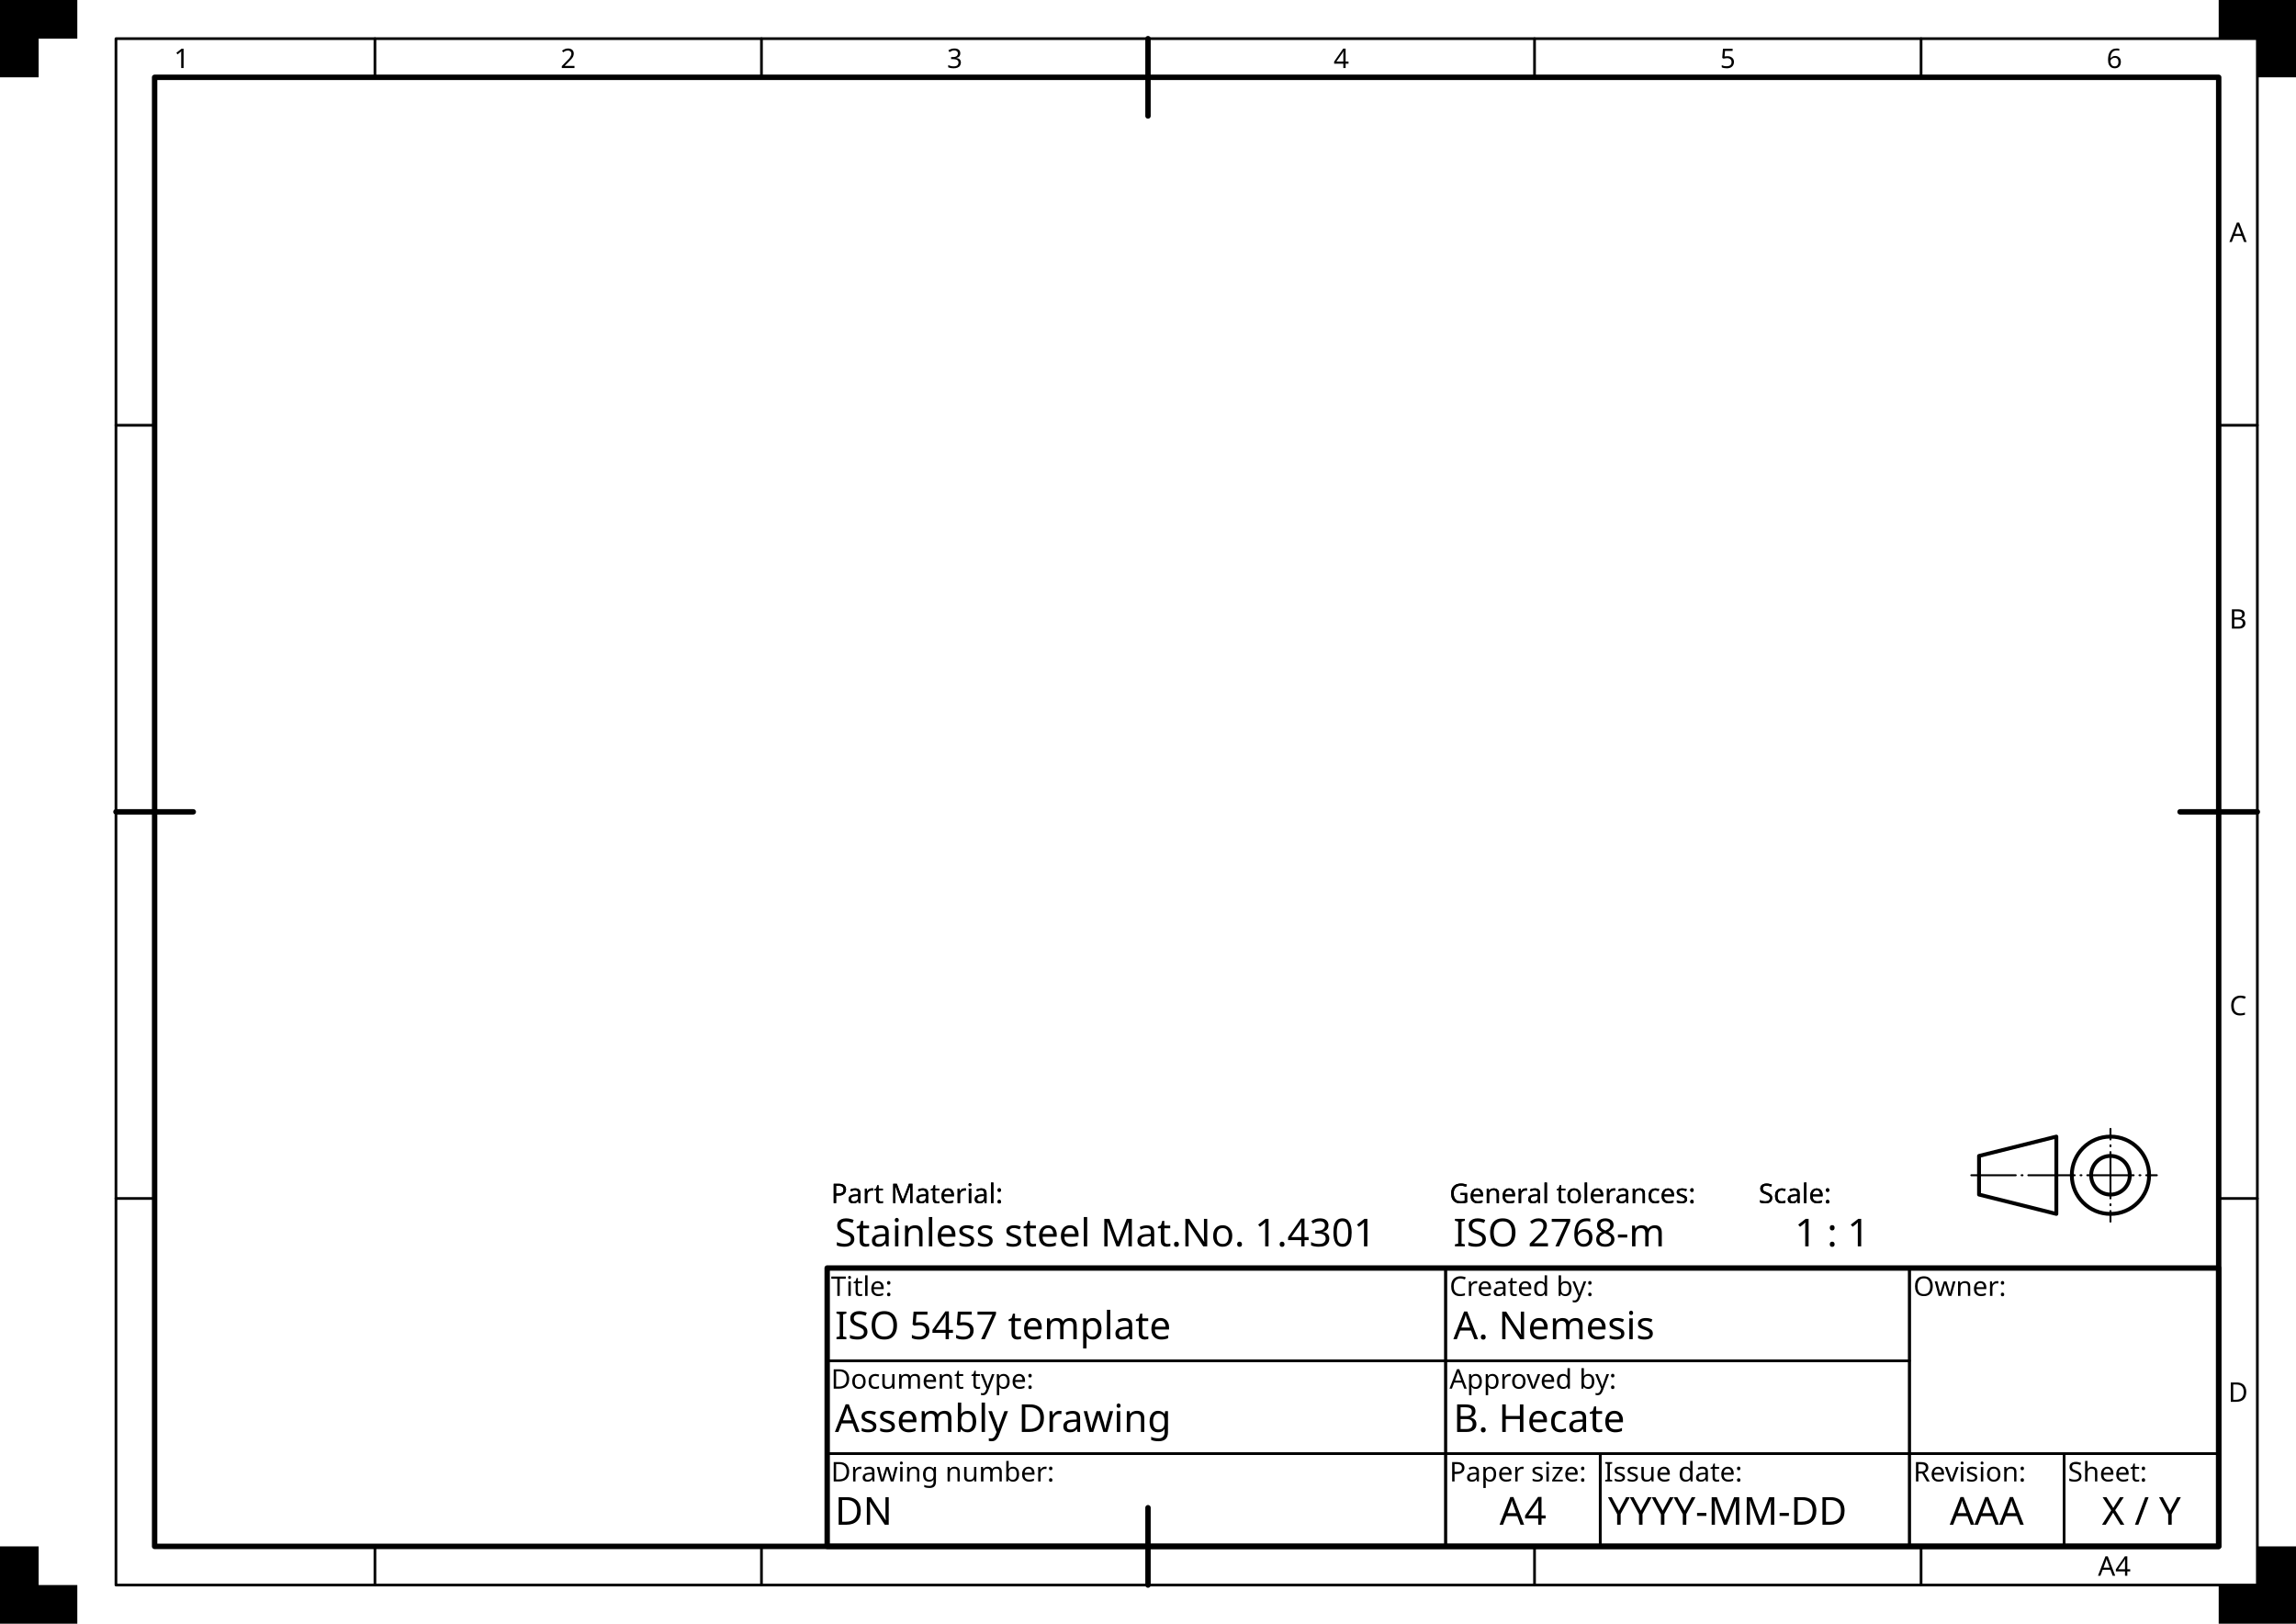
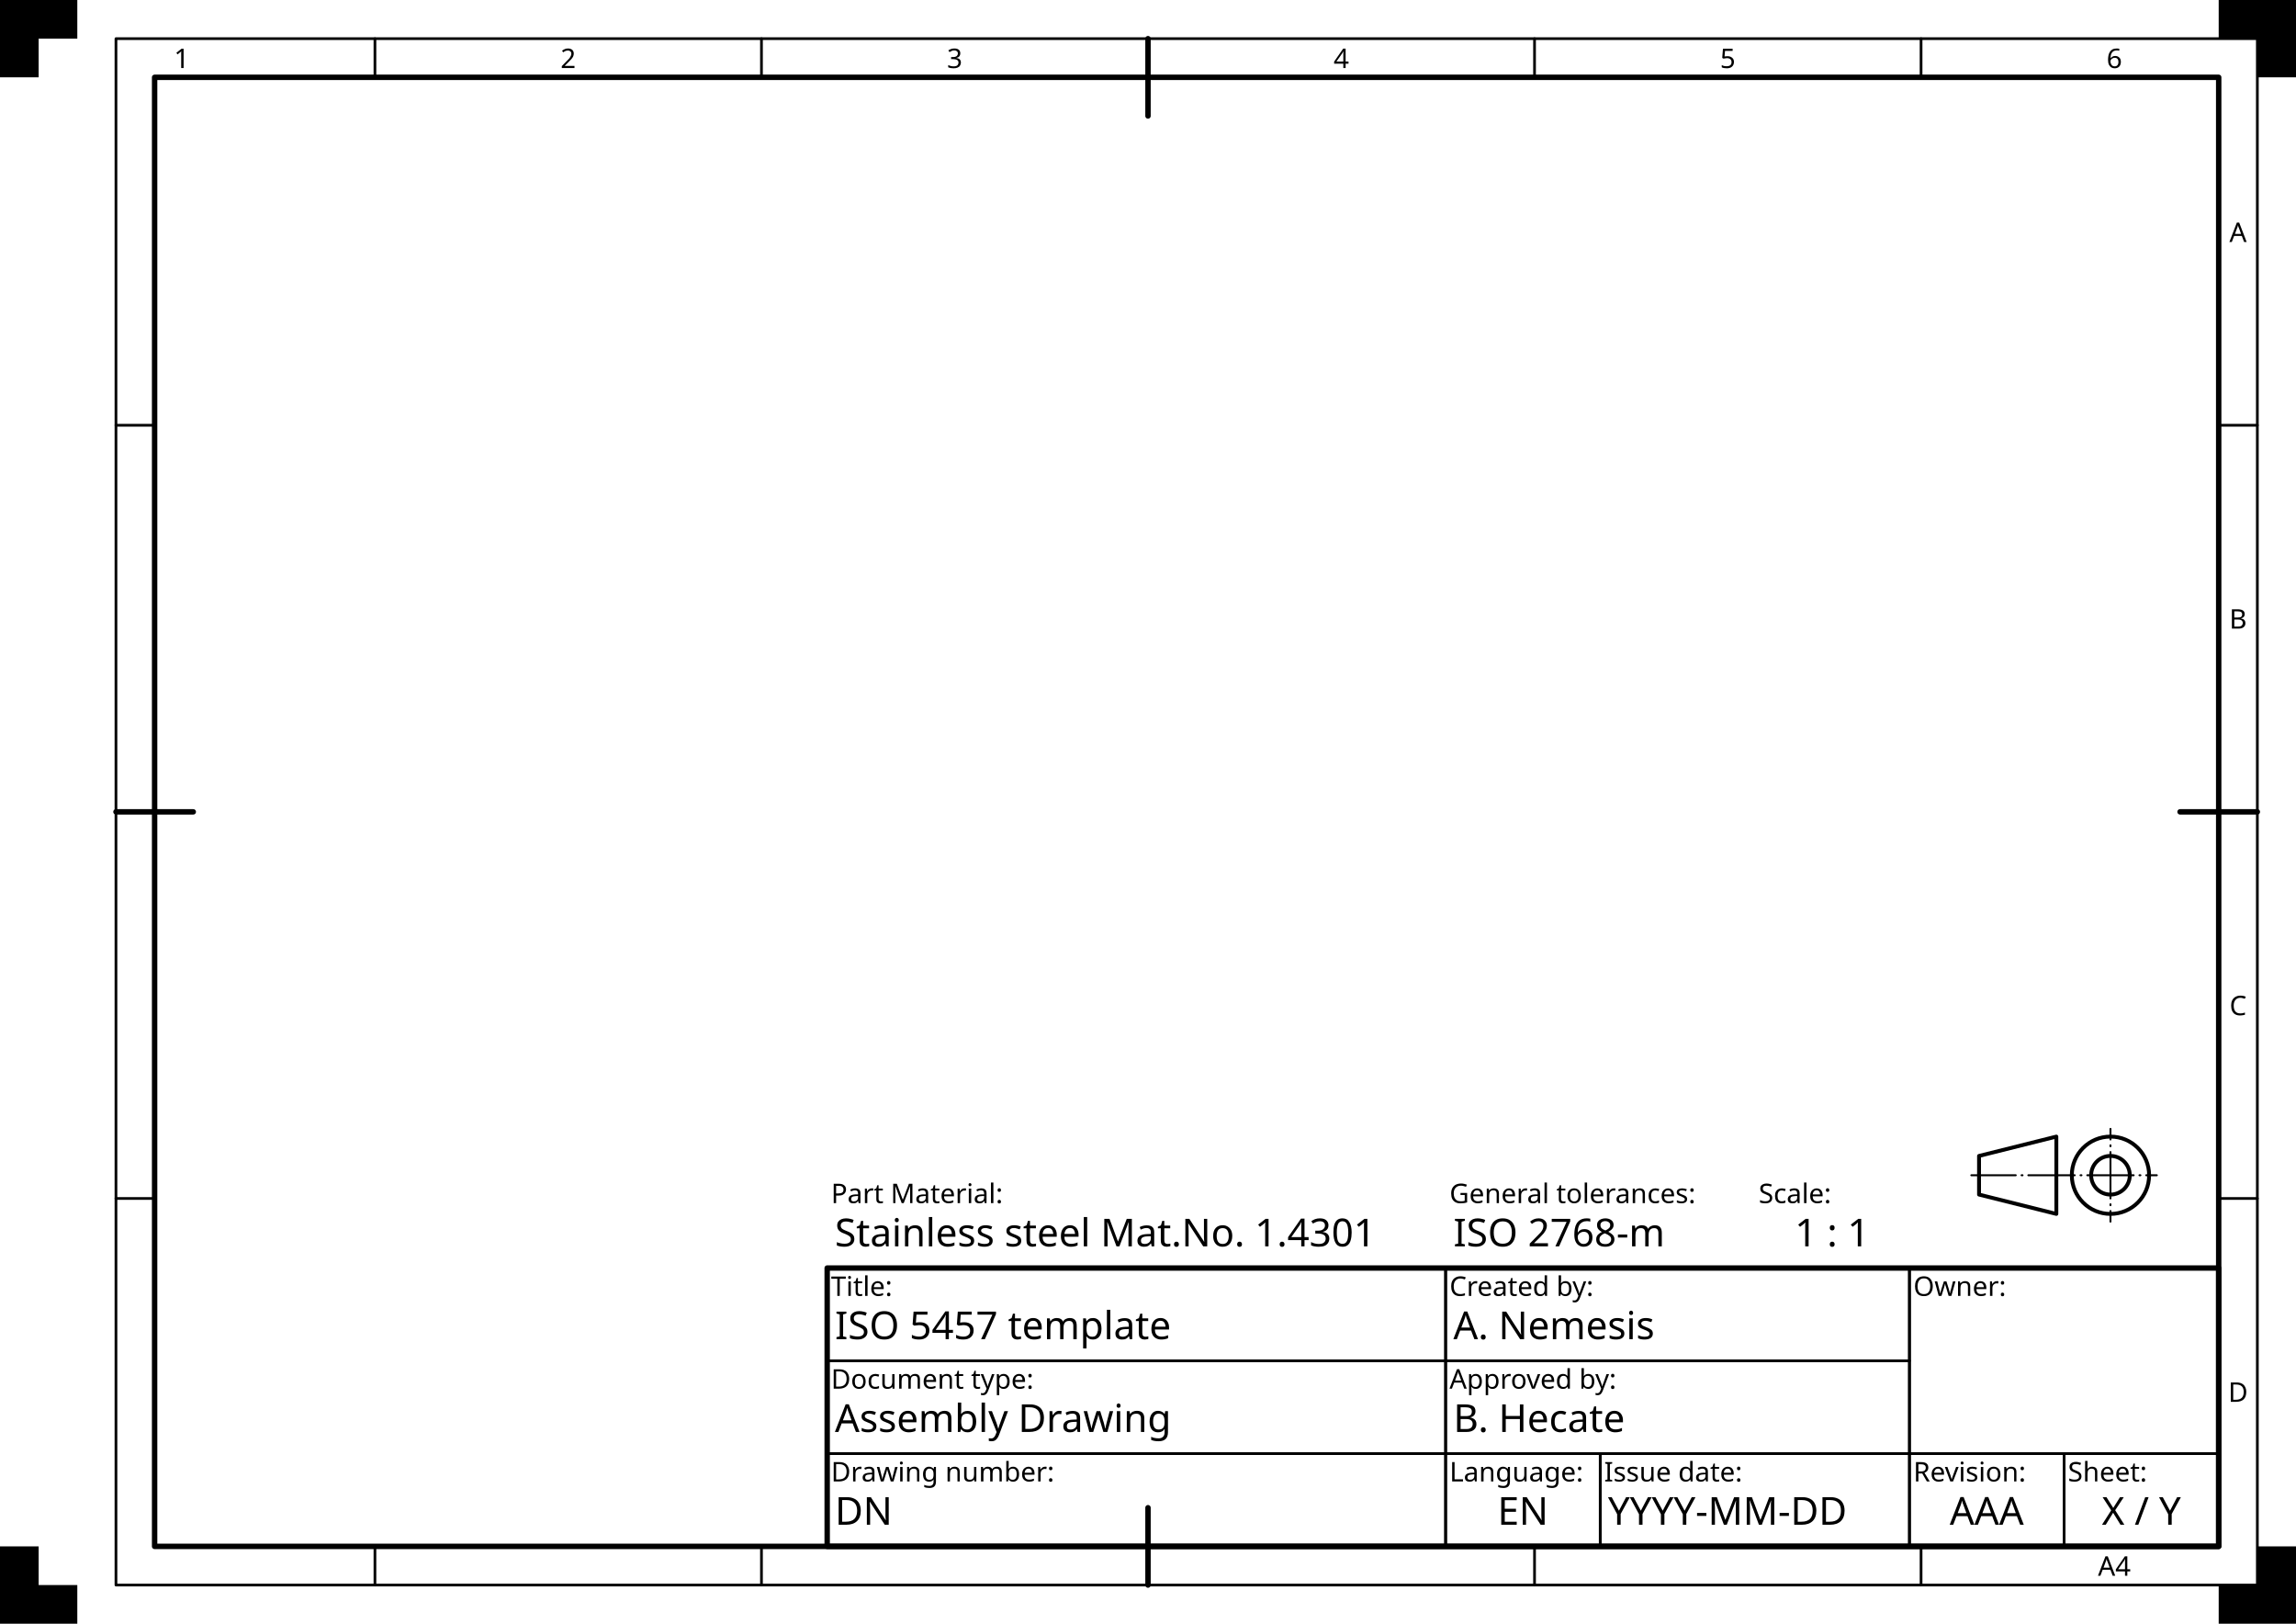
- <svg xmlns="http://www.w3.org/2000/svg" xmlns:ns1="https://www.freecadweb.org/wiki/index.php?title=Svg_Namespace" width="297mm" height="210mm" viewBox="0 0 297 210" version="1.1" id="svg1">
-   <rect id="Drawing space frame" x="20" y="10" width="267" height="190" style="fill:none;stroke:#000000;stroke-width:0.7;stroke-linecap:round;stroke-linejoin:round" />
-   <g id="Centring marks" style="fill:none;stroke:#000000;stroke-width:0.7;stroke-linecap:round">
-     <path id="Top" d="m 148.5,5 v 10" />
-     <path id="Right" d="m 292,105 h -10" />
-     <path id="Bottom" d="m 148.5,205 v -10" />
-     <path id="Left" d="m 15,105 h 10" />
+ <svg xmlns="http://www.w3.org/2000/svg" xmlns:ns1="https://www.freecadweb.org/wiki/index.php?title=Svg_Namespace" width="297mm" height="210mm" viewBox="0 0 297 210" version="1.1" id="svg">
+   <rect id="drawing_space_frame" x="20" y="10" width="267" height="190" style="fill:none;stroke:#000000;stroke-width:0.7;stroke-linecap:round;stroke-linejoin:round" />
+   <g id="centring_marks" style="fill:none;stroke:#000000;stroke-width:0.7;stroke-linecap:round">
+     <path id="top_centering" d="m 148.5,5 v 10" />
+     <path id="right_centering" d="m 292,105 h -10" />
+     <path id="bottom_centering" d="m 148.5,205 v -10" />
+     <path id="left_centering" d="m 15,105 h 10" />
  </g>
-   <g id="Grid reference system">
-     <g id="Grid reference borders" style="fill:none;stroke:#000000;stroke-width:0.35;stroke-linecap:round;stroke-linejoin:round">
-       <rect id="Grid reference border" x="15" y="5" width="277" height="200" />
-       <path id="path18" d="m 198.5,5 v 5" />
-       <path id="path19" d="m 248.5,5 v 5" />
-       <path id="path20" d="m 48.5,5 v 5" />
-       <path id="path21" d="m 98.5,5 v 5" />
-       <path id="path23" d="m 287,55 h 5" />
-       <path id="path25" d="m 287,155 h 5" />
-       <path id="path26" d="m 15,55 h 5" />
-       <path id="path27" d="m 15,155 h 5" />
-       <path id="path28" d="m 198.5,200 v 5" />
-       <path id="path29" d="m 248.5,200 v 5" />
-       <path id="path30" d="m 48.5,200 v 5" />
-       <path id="path31" d="m 98.5,200 v 5" />
+   <g id="grid_reference_system">
+     <g id="grid_reference_borders" style="fill:none;stroke:#000000;stroke-width:0.35;stroke-linecap:round;stroke-linejoin:round">
+       <rect id="grid_reference_border" x="15" y="5" width="277" height="200" />
+       <path id="upper_border_1" d="m 48.5,5 v 5" />
+       <path id="upper_border_2" d="m 98.5,5 v 5" />
+       <path id="upper_border_4" d="m 198.5,5 v 5" />
+       <path id="upper_border_5" d="m 248.5,5 v 5" />
+       <path id="right_border_1" d="m 292,55 h -5" />
+       <path id="right_border_3" d="m 292,155 h -5" />
+       <path id="lower_border_1" d="m 48.5,205 v -5" />
+       <path id="lower_border_2" d="m 98.5,205 v -5" />
+       <path id="lower_border_4" d="m 198.5,205 v -5" />
+       <path id="lower_border_5" d="m 248.5,205 v -5" />
+       <path id="left_border_1" d="m 15,55 h 5" />
+       <path id="left_border_3" d="m 15,155 h 5" />
    </g>
-     <g id="Grid reference markers" style="font-size:3.5px;font-family:osifont;text-align:center;text-anchor:middle;fill:#000000;stroke:none">
+     <g id="grid_reference_markers" style="font-size:3.5px;font-family:osifont;text-align:center;text-anchor:middle;fill:#000000;stroke:none">
      <text id="upper_marker_1" x="23.5" y="8.8">1</text>
      <text id="upper_marker_2" x="73.5" y="8.8">2</text>
      <text id="upper_marker_3" x="123.5" y="8.8">3</text>
      <text id="upper_marker_4" x="173.5" y="8.8">4</text>
      <text id="upper_marker_5" x="223.5" y="8.8">5</text>
      <text id="upper_marker_6" x="273.5" y="8.8">6</text>
      <text id="right_marker_1" x="289.5" y="31.3">A</text>
      <text id="right_marker_2" x="289.5" y="81.3">B</text>
      <text id="right_marker_3" x="289.5" y="131.3">C</text>
      <text id="right_marker_4" x="289.5" y="181.3">D</text>
      <text id="lower_marker_6" x="273.5" y="203.8">A4</text>
    </g>
  </g>
-   <g id="Trimming marks" style="fill:#000000;stroke:none">
-     <path id="Top left" d="m 0,0 h 10 v 5 h -5 v 5 h -5 z" />
-     <path id="Top right" d="m 297,0 h -10 v 5 h 5 v 5 h 5 z" />
-     <path id="Bottom right" d="m 297,210 h -10 v -5 h 5 v -5 h 5 z" />
-     <path id="Bottom left" d="m 0,210 h 10 v -5 h -5 v -5 h -5 z" />
+   <g id="trimming_marks" style="fill:#000000;stroke:none">
+     <path id="top_left_trimming" d="m 0,0 h 10 v 5 h -5 v 5 h -5 z" />
+     <path id="top_right_trimming" d="m 297,0 h -10 v 5 h 5 v 5 h 5 z" />
+     <path id="bottom_right_trimming" d="m 297,210 h -10 v -5 h 5 v -5 h 5 z" />
+     <path id="bottom_left_trimming" d="m 0,210 h 10 v -5 h -5 v -5 h -5 z" />
  </g>
-   <g id="Borders" style="fill:none;stroke:#000000;stroke-width:0.35;stroke-linecap:round;stroke-linejoin:round">
-     <rect id="Frame" x="107" y="164" width="180" height="36" style="stroke-width:0.7" />
-     <rect id="Owner border" x="247" y="164" width="40" height="24" />
-     <rect id="Identification number border" x="107" y="188" width="80" height="12" />
-     <rect id="Revision index border" x="247" y="188" width="20" height="12" />
-     <rect id="Date of issue border" x="207" y="188" width="40" height="12" />
-     <rect id="Sheet number border" x="267" y="188" width="20" height="12" />
-     <rect id="Title border" x="107" y="164" width="80" height="12" />
-     <rect id="Approval person border" x="187" y="176" width="60" height="12" />
-     <rect id="Creator border" x="187" y="164" width="60" height="12" />
-     <rect id="Document type border" x="107" y="176" width="80" height="12" />
-     <rect id="Paper size border" x="187" y="188" width="20" height="12" />
+   <g id="title_block_borders" style="fill:none;stroke:#000000;stroke-width:0.35;stroke-linecap:round;stroke-linejoin:round">
+     <rect id="title_block_frame" x="107" y="164" width="180" height="36" style="stroke-width:0.7" />
+     <rect id="legal_owner_border" x="247" y="164" width="40" height="24" />
+     <rect id="identification_number_border" x="107" y="188" width="80" height="12" />
+     <rect id="revision_index_border" x="247" y="188" width="20" height="12" />
+     <rect id="date_of_issue_border" x="207" y="188" width="40" height="12" />
+     <rect id="sheet_number_border" x="267" y="188" width="20" height="12" />
+     <rect id="language_code_border" x="187" y="188" width="20" height="12" />
+     <rect id="title_border" x="107" y="164" width="80" height="12" />
+     <rect id="approval_person_border" x="187" y="176" width="60" height="12" />
+     <rect id="creator_border" x="187" y="164" width="60" height="12" />
+     <rect id="document_type_border" x="107" y="176" width="80" height="12" />
  </g>
-   <g id="Labels" style="font-size:3.5px;font-family:osifont;text-anchor:start;fill:#000000;stroke:none">
-     <text id="Owner label" x="247.5" y="167.6">Owner:</text>
-     <text id="Identification number label" x="107.5" y="191.6">Drawing number:</text>
-     <text id="Revision index label" x="247.5" y="191.6">Revision:</text>
-     <text id="Date of issue label" x="207.5" y="191.6">Issue date:</text>
-     <text id="Sheet number label" x="267.5" y="191.6">Sheet:</text>
-     <text id="Title label" x="107.5" y="167.6">Title:</text>
-     <text id="Approval person label" x="187.5" y="179.6">Approved by:</text>
-     <text id="Creator label" x="187.5" y="167.6">Created by:</text>
-     <text id="Document type label" x="107.5" y="179.6">Document type:</text>
-     <text id="Paper size label" x="187.5" y="191.6">Paper size:</text>
-     <text id="Sheet scale label" x="227.5" y="155.6">Scale:</text>
-     <text id="General tolerances label" x="187.5" y="155.6">General tolerances:</text>
-     <text id="Part material label" x="107.5" y="155.6">Part Material:</text>
-     <text id="Sheet scale label" x="227.5" y="155.6">Scale:</text>
-     <text id="General tolerances label" x="187.5" y="155.6">General tolerances:</text>
-     <text id="Part material label" x="107.5" y="155.6">Part Material:</text>
+   <g id="title_block_labels" style="font-size:3.5px;font-family:osifont;text-anchor:start;fill:#000000;stroke:none">
+     <text id="legal_owner label" x="247.5" y="167.6">Owner:</text>
+     <text id="identification_number_label" x="107.5" y="191.6">Drawing number:</text>
+     <text id="revision_index_label" x="247.5" y="191.6">Revision:</text>
+     <text id="date_of_issue_label" x="207.5" y="191.6">Issue date:</text>
+     <text id="sheet_number_label" x="267.5" y="191.6">Sheet:</text>
+     <text id="language_code_label" x="187.5" y="191.6">Language:</text>
+     <text id="title_label" x="107.5" y="167.6">Title:</text>
+     <text id="approval_person_label" x="187.5" y="179.6">Approved by:</text>
+     <text id="creator_label" x="187.5" y="167.6">Created by:</text>
+     <text id="document_type_label" x="107.5" y="179.6">Document type:</text>
+     <text id="sheet_scale_label" x="227.5" y="155.6">Scale:</text>
+     <text id="general_tolerances_label" x="187.5" y="155.6">General tolerances:</text>
+     <text id="part_material_label" x="107.5" y="155.6">Part Material:</text>
  </g>
-   <g id="Data fields" style="font-size:5px;font-family:osifont;text-anchor:start;fill:#000000;stroke:none">
-     <text id="owner_1_data_field" x="267" y="173.1" ns1:editable="owner_1" style="font-size:3.5px;text-align:center;text-anchor:middle">
-       <tspan> </tspan>
+   <g id="title_block_data_fields" style="font-size:5px;font-family:osifont;text-anchor:start;fill:#000000;stroke:none">
+     <text id="legal_owner_1_data_field" x="267" y="173.1" ns1:editable="legal_owner_1" style="font-size:3.5px;text-align:center;text-anchor:middle">
+       <tspan />
    </text>
-     <text id="owner_2_data_field" x="267" y="177.1" ns1:editable="owner_2" style="font-size:3.5px;text-align:center;text-anchor:middle">
-       <tspan> </tspan>
+     <text id="legal_owner_2_data_field" x="267" y="177.1" ns1:editable="legal_owner_2" style="font-size:3.5px;text-align:center;text-anchor:middle">
+       <tspan />
    </text>
-     <text id="owner_3_data_field" x="267" y="181.1" ns1:editable="owner_3" style="font-size:3.5px;text-align:center;text-anchor:middle">
-       <tspan> </tspan>
+     <text id="legal_owner_3_data_field" x="267" y="181.1" ns1:editable="legal_owner_3" style="font-size:3.5px;text-align:center;text-anchor:middle">
+       <tspan />
    </text>
-     <text id="owner_4_data_field" x="267" y="185.1" ns1:editable="owner_4" style="font-size:3.5px;text-align:center;text-anchor:middle">
-       <tspan> </tspan>
+     <text id="legal_owner_4_data_field" x="267" y="185.1" ns1:editable="legal_owner_4" style="font-size:3.5px;text-align:center;text-anchor:middle">
+       <tspan />
    </text>
-     <text id="Identification number data field" x="108" y="197.2" ns1:editable="drawing_number">
+     <text id="identification_number_data_field" x="108" y="197.2" ns1:editable="identification_number">
      <tspan>DN</tspan>
    </text>
-     <text id="Revision index data field" x="257" y="197.2" ns1:editable="revision_index" style="text-align:center;text-anchor:middle">
+     <text id="revision_index_data_field" x="257" y="197.2" ns1:editable="revision_index" style="text-align:center;text-anchor:middle">
      <tspan>AAA</tspan>
    </text>
-     <text id="Date of issue data field" x="208" y="197.2" ns1:editable="issue_date">
+     <text id="date_of_issue_data_field" x="208" y="197.2" ns1:editable="date_of_issue">
      <tspan>YYYY-MM-DD</tspan>
    </text>
-     <text id="Sheet number data field" x="277" y="197.2" ns1:editable="sheet_number" style="text-align:center;text-anchor:middle">
+     <text id="sheet_number_data_field" x="277" y="197.2" ns1:editable="sheet_number" style="text-align:center;text-anchor:middle">
      <tspan>X / Y</tspan>
    </text>
-     <text id="Title data field" x="108" y="173.2" ns1:editable="title">
+     <text id="language_code_data_field" x="197" y="197.2" ns1:editable="language_code" style="text-align:center;text-anchor:middle">
+       <tspan>EN</tspan>
+     </text>
+     <text id="title_data_field" x="108" y="173.2" ns1:editable="title">
      <tspan>ISO 5457 template</tspan>
    </text>
-     <text id="Approval person data field" x="188" y="185.2" ns1:editable="approved_by">
+     <text id="approval_person_data_field" x="188" y="185.2" ns1:editable="approval_person">
      <tspan>B. Hecate</tspan>
    </text>
-     <text id="Creator data field" x="188" y="173.2" ns1:editable="created_by">
+     <text id="creator_data_field" x="188" y="173.2" ns1:editable="creator">
      <tspan>A. Nemesis</tspan>
    </text>
-     <text id="Document type data field" x="108" y="185.2" ns1:editable="document_type">
+     <text id="document_type_data_field" x="108" y="185.2" ns1:editable="document_type">
      <tspan>Assembly Drawing</tspan>
    </text>
-     <text id="Paper size data field" x="197" y="197.2" style="text-align:center;text-anchor:middle">A4</text>
-     <text id="Sheet scale data field" x="237" y="161.2" style="text-align:center;text-anchor:middle" ns1:editable="page_scale">
+     <text id="sheet_scale_data_field" x="237" y="161.2" style="text-align:center;text-anchor:middle" ns1:editable="sheet_scale">
      <tspan>1 : 1</tspan>
    </text>
-     <text id="General tolerances data field" x="188" y="161.2" ns1:editable="general_tolerances">
+     <text id="general_tolerances_data_field" x="188" y="161.2" ns1:editable="general_tolerances">
      <tspan>ISO 2768-m</tspan>
    </text>
-     <text id="Part material data field" x="108" y="161.2" ns1:editable="general_notes">
+     <text id="part_material_data_field" x="108" y="161.2" ns1:editable="part_material">
      <tspan>Stainless steel Mat.No. 1.4301</tspan>
    </text>
  </g>
-   <g id="Outlines" style="fill:none;stroke:#000000;stroke-width:0.5;stroke-linecap:round;stroke-linejoin:round">
-     <path id="Trapezoid" d="m 266,147 -10,2.5 v 5 l 10,2.5 z" />
-     <circle id="Inner circle" cx="273" r="2.5" cy="152" />
-     <circle id="Outer circle" cx="273" r="5" cy="152" />
+   <g id="extras_outlines" style="fill:none;stroke:#000000;stroke-width:0.5;stroke-linecap:round;stroke-linejoin:round">
+     <path id="first_angle_trapezoid" d="m 266,147 -10,2.5 v 5 l 10,2.5 z" />
+     <circle id="first_angle_inner circle" cx="273" cy="152" r="2.5" />
+     <circle id="first_angle_outer circle" cx="273" cy="152" r="5" />
  </g>
-   <g id="Centre lines" style="fill:none;stroke:#000000;stroke-width:0.25;stroke-linecap:round;stroke-linejoin:round;stroke-dasharray:6, 0.75, 0.125, 0.75">
-     <path id="Horizontal" d="m 255,152 h 24" style="stroke-dashoffset:0.25" />
-     <path id="Vertical" d="m 273,158 v -12" style="stroke-dashoffset:4.625" />
+   <g id="extras_centre_lines" style="fill:none;stroke:#000000;stroke-width:0.25;stroke-linecap:round;stroke-linejoin:round;stroke-dasharray:6, 0.75, 0.125, 0.75">
+     <path id="first_angle_horizontal" d="m 255,152 h 24" style="stroke-dashoffset:0.25" />
+     <path id="first_angle_vertical" d="m 273,158 v -12" style="stroke-dashoffset:4.625" />
  </g>
</svg>
